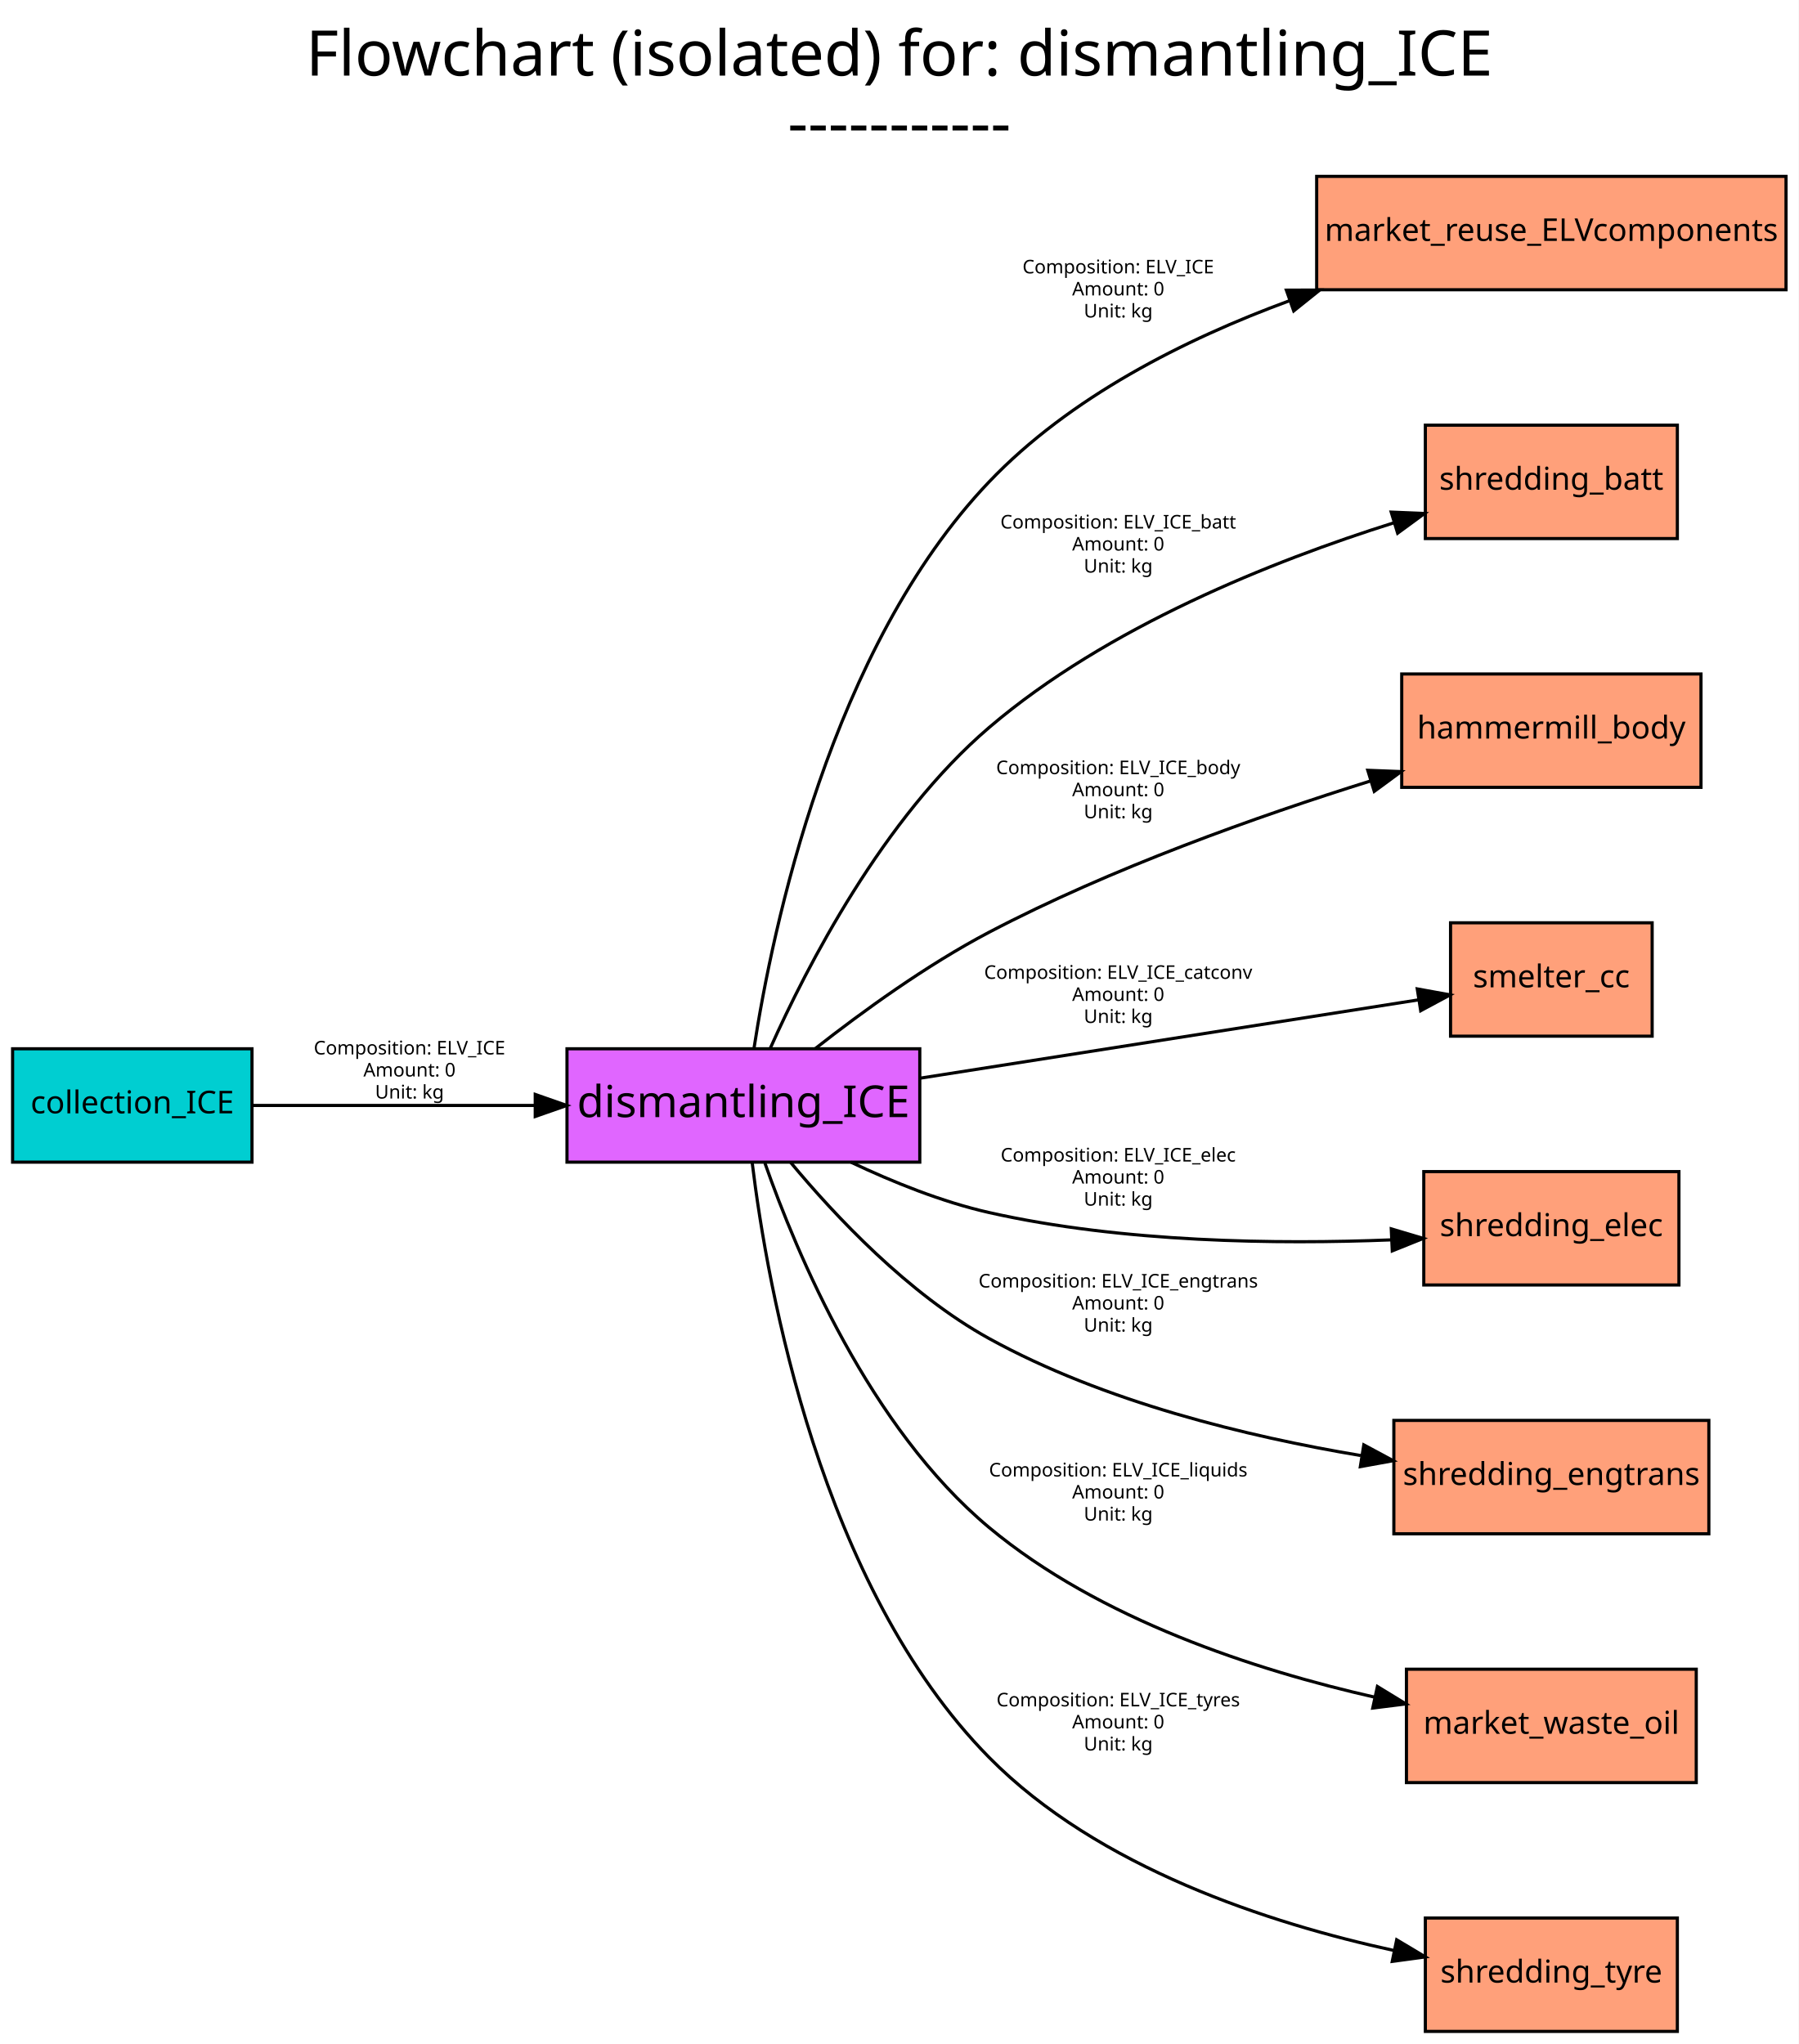
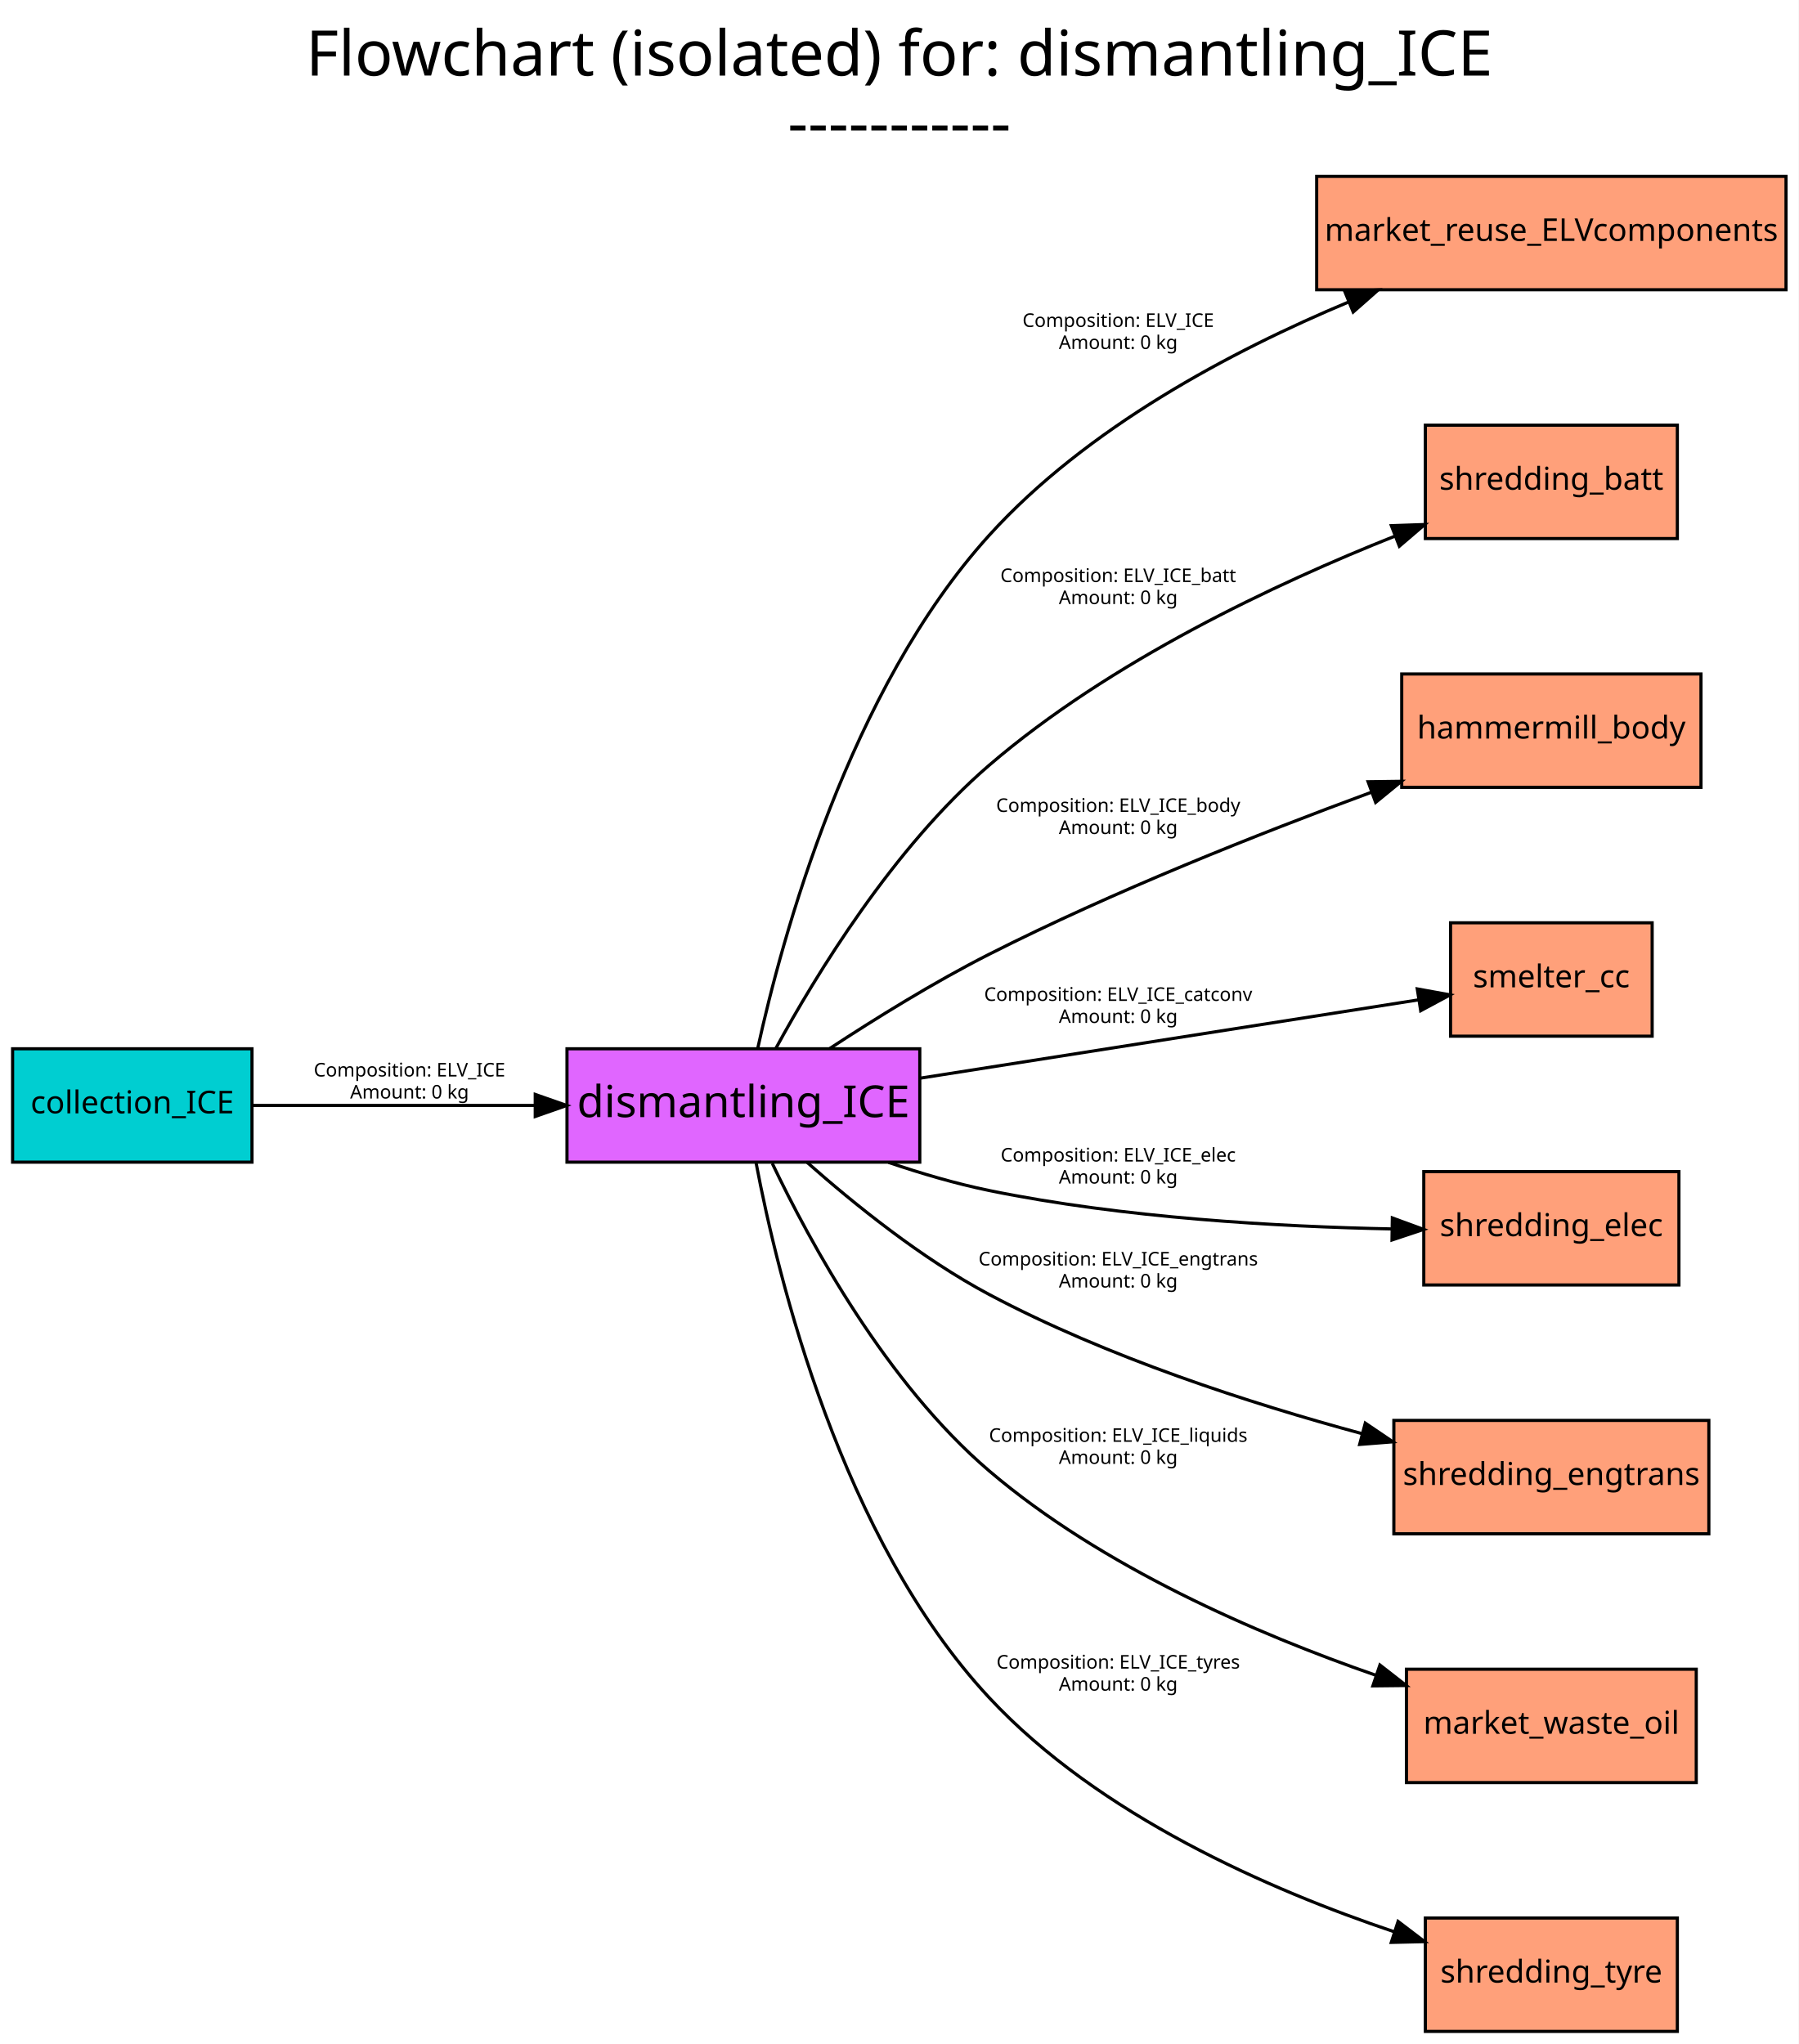
<svg xmlns="http://www.w3.org/2000/svg" width="571pt" height="649pt" viewBox="0.00 0.00 571.00 649.00">
  <g id="graph0" class="graph" transform="scale(1 1) rotate(0) translate(4 645)">
    <polygon fill="white" stroke="transparent" points="-4,4 -4,-645 567,-645 567,4 -4,4" />
    <text text-anchor="middle" x="281.5" y="-621" font-family="Cabin" font-size="20.00">Flowchart (isolated) for: dismantling_ICE</text>
    <text text-anchor="middle" x="281.5" y="-599" font-family="Cabin" font-size="20.00">-----------</text>
    <g id="node1" class="node">
      <polygon fill="#e066ff" stroke="black" points="288,-312 176,-312 176,-276 288,-276 288,-312" />
      <text text-anchor="middle" x="232" y="-290.3" font-family="Cabin" font-size="14.00">dismantling_ICE</text>
    </g>
    <g id="node3" class="node">
      <polygon fill="#ffa07a" stroke="black" points="563,-589 414,-589 414,-553 563,-553 563,-589" />
      <text text-anchor="middle" x="488.5" y="-568.5" font-family="Cabin" font-size="10.00">market_reuse_ELVcomponents</text>
    </g>
    <g id="edge2" class="edge">
-       <path fill="none" stroke="black" d="M235.35,-312.03C241.2,-350.06 259.74,-439.27 310,-492 335.63,-518.89 372.06,-537.26 405.25,-549.47" />
-       <polygon fill="black" stroke="black" points="404.38,-552.87 414.97,-552.91 406.71,-546.28 404.38,-552.87" />
-       <text text-anchor="middle" x="351" y="-558.2" font-family="Cabin" font-size="6.00">Composition: ELV_ICE</text>
-       <text text-anchor="middle" x="351" y="-551.2" font-family="Cabin" font-size="6.00">Amount: 0 </text>
-       <text text-anchor="middle" x="351" y="-544.2" font-family="Cabin" font-size="6.00">Unit: kg</text>
+       <path fill="none" stroke="black" d="M236.54,-312.07C244.24,-347.27 265.53,-425.89 310,-475 340.89,-509.12 386.82,-533.5 424.22,-549.15" />
+       <polygon fill="black" stroke="black" points="422.94,-552.41 433.53,-552.94 425.59,-545.93 422.94,-552.41" />
+       <text text-anchor="middle" x="351" y="-541.2" font-family="Cabin" font-size="6.00">Composition: ELV_ICE</text>
+       <text text-anchor="middle" x="351" y="-534.2" font-family="Cabin" font-size="6.00">Amount: 0 kg</text>
    </g>
    <g id="node4" class="node">
      <polygon fill="#ffa07a" stroke="black" points="528.5,-510 448.5,-510 448.5,-474 528.5,-474 528.5,-510" />
      <text text-anchor="middle" x="488.5" y="-489.5" font-family="Cabin" font-size="10.00">shredding_batt</text>
    </g>
    <g id="edge3" class="edge">
-       <path fill="none" stroke="black" d="M240.57,-312.23C252.09,-338.01 276.32,-385.21 310,-414 347.47,-446.02 400.14,-466.93 438.37,-478.96" />
-       <polygon fill="black" stroke="black" points="437.66,-482.4 448.25,-481.97 439.7,-475.71 437.66,-482.4" />
-       <text text-anchor="middle" x="351" y="-477.2" font-family="Cabin" font-size="6.00">Composition: ELV_ICE_batt</text>
-       <text text-anchor="middle" x="351" y="-470.2" font-family="Cabin" font-size="6.00">Amount: 0 </text>
-       <text text-anchor="middle" x="351" y="-463.2" font-family="Cabin" font-size="6.00">Unit: kg</text>
+       <path fill="none" stroke="black" d="M242.29,-312.1C254.97,-335.37 279.62,-375.87 310,-402 348.4,-435.02 401.01,-459.74 438.98,-474.83" />
+       <polygon fill="black" stroke="black" points="437.71,-478.09 448.3,-478.46 440.25,-471.57 437.71,-478.09" />
+       <text text-anchor="middle" x="351" y="-460.2" font-family="Cabin" font-size="6.00">Composition: ELV_ICE_batt</text>
+       <text text-anchor="middle" x="351" y="-453.2" font-family="Cabin" font-size="6.00">Amount: 0 kg</text>
    </g>
    <g id="node5" class="node">
      <polygon fill="#ffa07a" stroke="black" points="536,-431 441,-431 441,-395 536,-395 536,-431" />
      <text text-anchor="middle" x="488.5" y="-410.5" font-family="Cabin" font-size="10.00">hammermill_body</text>
    </g>
    <g id="edge4" class="edge">
-       <path fill="none" stroke="black" d="M254.85,-312.08C269.72,-323.75 290.22,-338.62 310,-349 348.71,-369.31 395.3,-385.84 431.03,-397.01" />
-       <polygon fill="black" stroke="black" points="430.22,-400.42 440.81,-400.01 432.28,-393.73 430.22,-400.42" />
-       <text text-anchor="middle" x="351" y="-399.2" font-family="Cabin" font-size="6.00">Composition: ELV_ICE_body</text>
-       <text text-anchor="middle" x="351" y="-392.2" font-family="Cabin" font-size="6.00">Amount: 0 </text>
-       <text text-anchor="middle" x="351" y="-385.2" font-family="Cabin" font-size="6.00">Unit: kg</text>
+       <path fill="none" stroke="black" d="M259.41,-312.08C273.97,-321.63 292.58,-333.17 310,-342 349.38,-361.95 395.75,-380.33 431.21,-393.39" />
+       <polygon fill="black" stroke="black" points="430.32,-396.79 440.92,-396.93 432.72,-390.22 430.32,-396.79" />
+       <text text-anchor="middle" x="351" y="-387.2" font-family="Cabin" font-size="6.00">Composition: ELV_ICE_body</text>
+       <text text-anchor="middle" x="351" y="-380.2" font-family="Cabin" font-size="6.00">Amount: 0 kg</text>
    </g>
    <g id="node6" class="node">
      <polygon fill="#ffa07a" stroke="black" points="520.5,-352 456.5,-352 456.5,-316 520.5,-316 520.5,-352" />
      <text text-anchor="middle" x="488.5" y="-331.5" font-family="Cabin" font-size="10.00">smelter_cc</text>
    </g>
    <g id="edge5" class="edge">
      <path fill="none" stroke="black" d="M288.22,-302.68C335.76,-310.15 403.3,-320.77 446.26,-327.52" />
      <polygon fill="black" stroke="black" points="445.93,-331.01 456.36,-329.11 447.02,-324.09 445.93,-331.01" />
-       <text text-anchor="middle" x="351" y="-334.2" font-family="Cabin" font-size="6.00">Composition: ELV_ICE_catconv</text>
-       <text text-anchor="middle" x="351" y="-327.2" font-family="Cabin" font-size="6.00">Amount: 0 </text>
-       <text text-anchor="middle" x="351" y="-320.2" font-family="Cabin" font-size="6.00">Unit: kg</text>
+       <text text-anchor="middle" x="351" y="-327.2" font-family="Cabin" font-size="6.00">Composition: ELV_ICE_catconv</text>
+       <text text-anchor="middle" x="351" y="-320.2" font-family="Cabin" font-size="6.00">Amount: 0 kg</text>
    </g>
    <g id="node7" class="node">
      <polygon fill="#ffa07a" stroke="black" points="529,-273 448,-273 448,-237 529,-237 529,-273" />
      <text text-anchor="middle" x="488.5" y="-252.5" font-family="Cabin" font-size="10.00">shredding_elec</text>
    </g>
    <g id="edge6" class="edge">
-       <path fill="none" stroke="black" d="M266.14,-275.99C279.39,-269.71 295.03,-263.38 310,-260 352.29,-250.46 401.67,-249.89 437.6,-251.32" />
-       <polygon fill="black" stroke="black" points="437.68,-254.82 447.83,-251.79 438,-247.83 437.68,-254.82" />
+       <path fill="none" stroke="black" d="M278.03,-275.94C288.38,-272.42 299.45,-269.16 310,-267 352.55,-258.27 401.91,-255.51 437.76,-254.8" />
+       <polygon fill="black" stroke="black" points="438.02,-258.29 447.96,-254.64 437.91,-251.29 438.02,-258.29" />
      <text text-anchor="middle" x="351" y="-276.2" font-family="Cabin" font-size="6.00">Composition: ELV_ICE_elec</text>
-       <text text-anchor="middle" x="351" y="-269.2" font-family="Cabin" font-size="6.00">Amount: 0 </text>
-       <text text-anchor="middle" x="351" y="-262.2" font-family="Cabin" font-size="6.00">Unit: kg</text>
+       <text text-anchor="middle" x="351" y="-269.2" font-family="Cabin" font-size="6.00">Amount: 0 kg</text>
    </g>
    <g id="node8" class="node">
      <polygon fill="#ffa07a" stroke="black" points="538.5,-194 438.5,-194 438.5,-158 538.5,-158 538.5,-194" />
      <text text-anchor="middle" x="488.5" y="-173.5" font-family="Cabin" font-size="10.00">shredding_engtrans</text>
    </g>
    <g id="edge7" class="edge">
-       <path fill="none" stroke="black" d="M246.94,-275.99C261.03,-259.02 284.35,-234.15 310,-220 346.43,-199.9 392.08,-188.84 427.97,-182.85" />
-       <polygon fill="black" stroke="black" points="428.96,-186.23 438.29,-181.21 427.86,-179.32 428.96,-186.23" />
-       <text text-anchor="middle" x="351" y="-236.2" font-family="Cabin" font-size="6.00">Composition: ELV_ICE_engtrans</text>
-       <text text-anchor="middle" x="351" y="-229.2" font-family="Cabin" font-size="6.00">Amount: 0 </text>
-       <text text-anchor="middle" x="351" y="-222.2" font-family="Cabin" font-size="6.00">Unit: kg</text>
+       <path fill="none" stroke="black" d="M252.26,-275.9C267.09,-262.77 288.6,-245.38 310,-234 347.41,-214.1 392.89,-199.4 428.45,-189.78" />
+       <polygon fill="black" stroke="black" points="429.43,-193.14 438.2,-187.2 427.64,-186.37 429.43,-193.14" />
+       <text text-anchor="middle" x="351" y="-243.2" font-family="Cabin" font-size="6.00">Composition: ELV_ICE_engtrans</text>
+       <text text-anchor="middle" x="351" y="-236.2" font-family="Cabin" font-size="6.00">Amount: 0 kg</text>
    </g>
    <g id="node9" class="node">
      <polygon fill="#ffa07a" stroke="black" points="534.5,-115 442.5,-115 442.5,-79 534.5,-79 534.5,-115" />
      <text text-anchor="middle" x="488.5" y="-94.5" font-family="Cabin" font-size="10.00">market_waste_oil</text>
    </g>
    <g id="edge8" class="edge">
-       <path fill="none" stroke="black" d="M238.85,-275.67C248.9,-247.01 272.09,-191.62 310,-160 345.04,-130.78 394.61,-114.69 432.47,-106.11" />
-       <polygon fill="black" stroke="black" points="433.28,-109.51 442.32,-103.98 431.8,-102.67 433.28,-109.51" />
-       <text text-anchor="middle" x="351" y="-176.2" font-family="Cabin" font-size="6.00">Composition: ELV_ICE_liquids</text>
-       <text text-anchor="middle" x="351" y="-169.2" font-family="Cabin" font-size="6.00">Amount: 0 </text>
-       <text text-anchor="middle" x="351" y="-162.2" font-family="Cabin" font-size="6.00">Unit: kg</text>
+       <path fill="none" stroke="black" d="M241.17,-275.61C253.1,-250.59 277.46,-205.77 310,-178 345.83,-147.42 395.12,-126.16 432.66,-113.12" />
+       <polygon fill="black" stroke="black" points="434.08,-116.34 442.43,-109.82 431.84,-109.71 434.08,-116.34" />
+       <text text-anchor="middle" x="351" y="-187.2" font-family="Cabin" font-size="6.00">Composition: ELV_ICE_liquids</text>
+       <text text-anchor="middle" x="351" y="-180.2" font-family="Cabin" font-size="6.00">Amount: 0 kg</text>
    </g>
    <g id="node10" class="node">
      <polygon fill="#ffa07a" stroke="black" points="528.5,-36 448.5,-36 448.5,0 528.5,0 528.5,-36" />
      <text text-anchor="middle" x="488.5" y="-15.5" font-family="Cabin" font-size="10.00">shredding_tyre</text>
    </g>
    <g id="edge9" class="edge">
-       <path fill="none" stroke="black" d="M234.79,-275.87C239.62,-236.28 256.44,-141.35 310,-87 344.58,-51.91 399.06,-34.29 438.54,-25.69" />
-       <polygon fill="black" stroke="black" points="439.4,-29.09 448.49,-23.65 437.99,-22.23 439.4,-29.09" />
-       <text text-anchor="middle" x="351" y="-103.2" font-family="Cabin" font-size="6.00">Composition: ELV_ICE_tyres</text>
-       <text text-anchor="middle" x="351" y="-96.2" font-family="Cabin" font-size="6.00">Amount: 0 </text>
-       <text text-anchor="middle" x="351" y="-89.2" font-family="Cabin" font-size="6.00">Unit: kg</text>
+       <path fill="none" stroke="black" d="M236,-275.92C242.89,-239.5 263.02,-156.47 310,-106 344.89,-68.52 399.23,-44.87 438.6,-31.64" />
+       <polygon fill="black" stroke="black" points="439.84,-34.92 448.27,-28.5 437.68,-28.26 439.84,-34.92" />
+       <text text-anchor="middle" x="351" y="-115.2" font-family="Cabin" font-size="6.00">Composition: ELV_ICE_tyres</text>
+       <text text-anchor="middle" x="351" y="-108.2" font-family="Cabin" font-size="6.00">Amount: 0 kg</text>
    </g>
    <g id="node2" class="node">
      <polygon fill="darkturquoise" stroke="black" points="76,-312 0,-312 0,-276 76,-276 76,-312" />
      <text text-anchor="middle" x="38" y="-291.5" font-family="Cabin" font-size="10.00">collection_ICE</text>
    </g>
    <g id="edge1" class="edge">
      <path fill="none" stroke="black" d="M76.02,-294C101.36,-294 135.66,-294 165.55,-294" />
      <polygon fill="black" stroke="black" points="165.92,-297.5 175.92,-294 165.92,-290.5 165.92,-297.5" />
-       <text text-anchor="middle" x="126" y="-310.2" font-family="Cabin" font-size="6.00">Composition: ELV_ICE</text>
-       <text text-anchor="middle" x="126" y="-303.2" font-family="Cabin" font-size="6.00">Amount: 0 </text>
-       <text text-anchor="middle" x="126" y="-296.2" font-family="Cabin" font-size="6.00">Unit: kg</text>
+       <text text-anchor="middle" x="126" y="-303.2" font-family="Cabin" font-size="6.00">Composition: ELV_ICE</text>
+       <text text-anchor="middle" x="126" y="-296.2" font-family="Cabin" font-size="6.00">Amount: 0 kg</text>
    </g>
  </g>
</svg>
